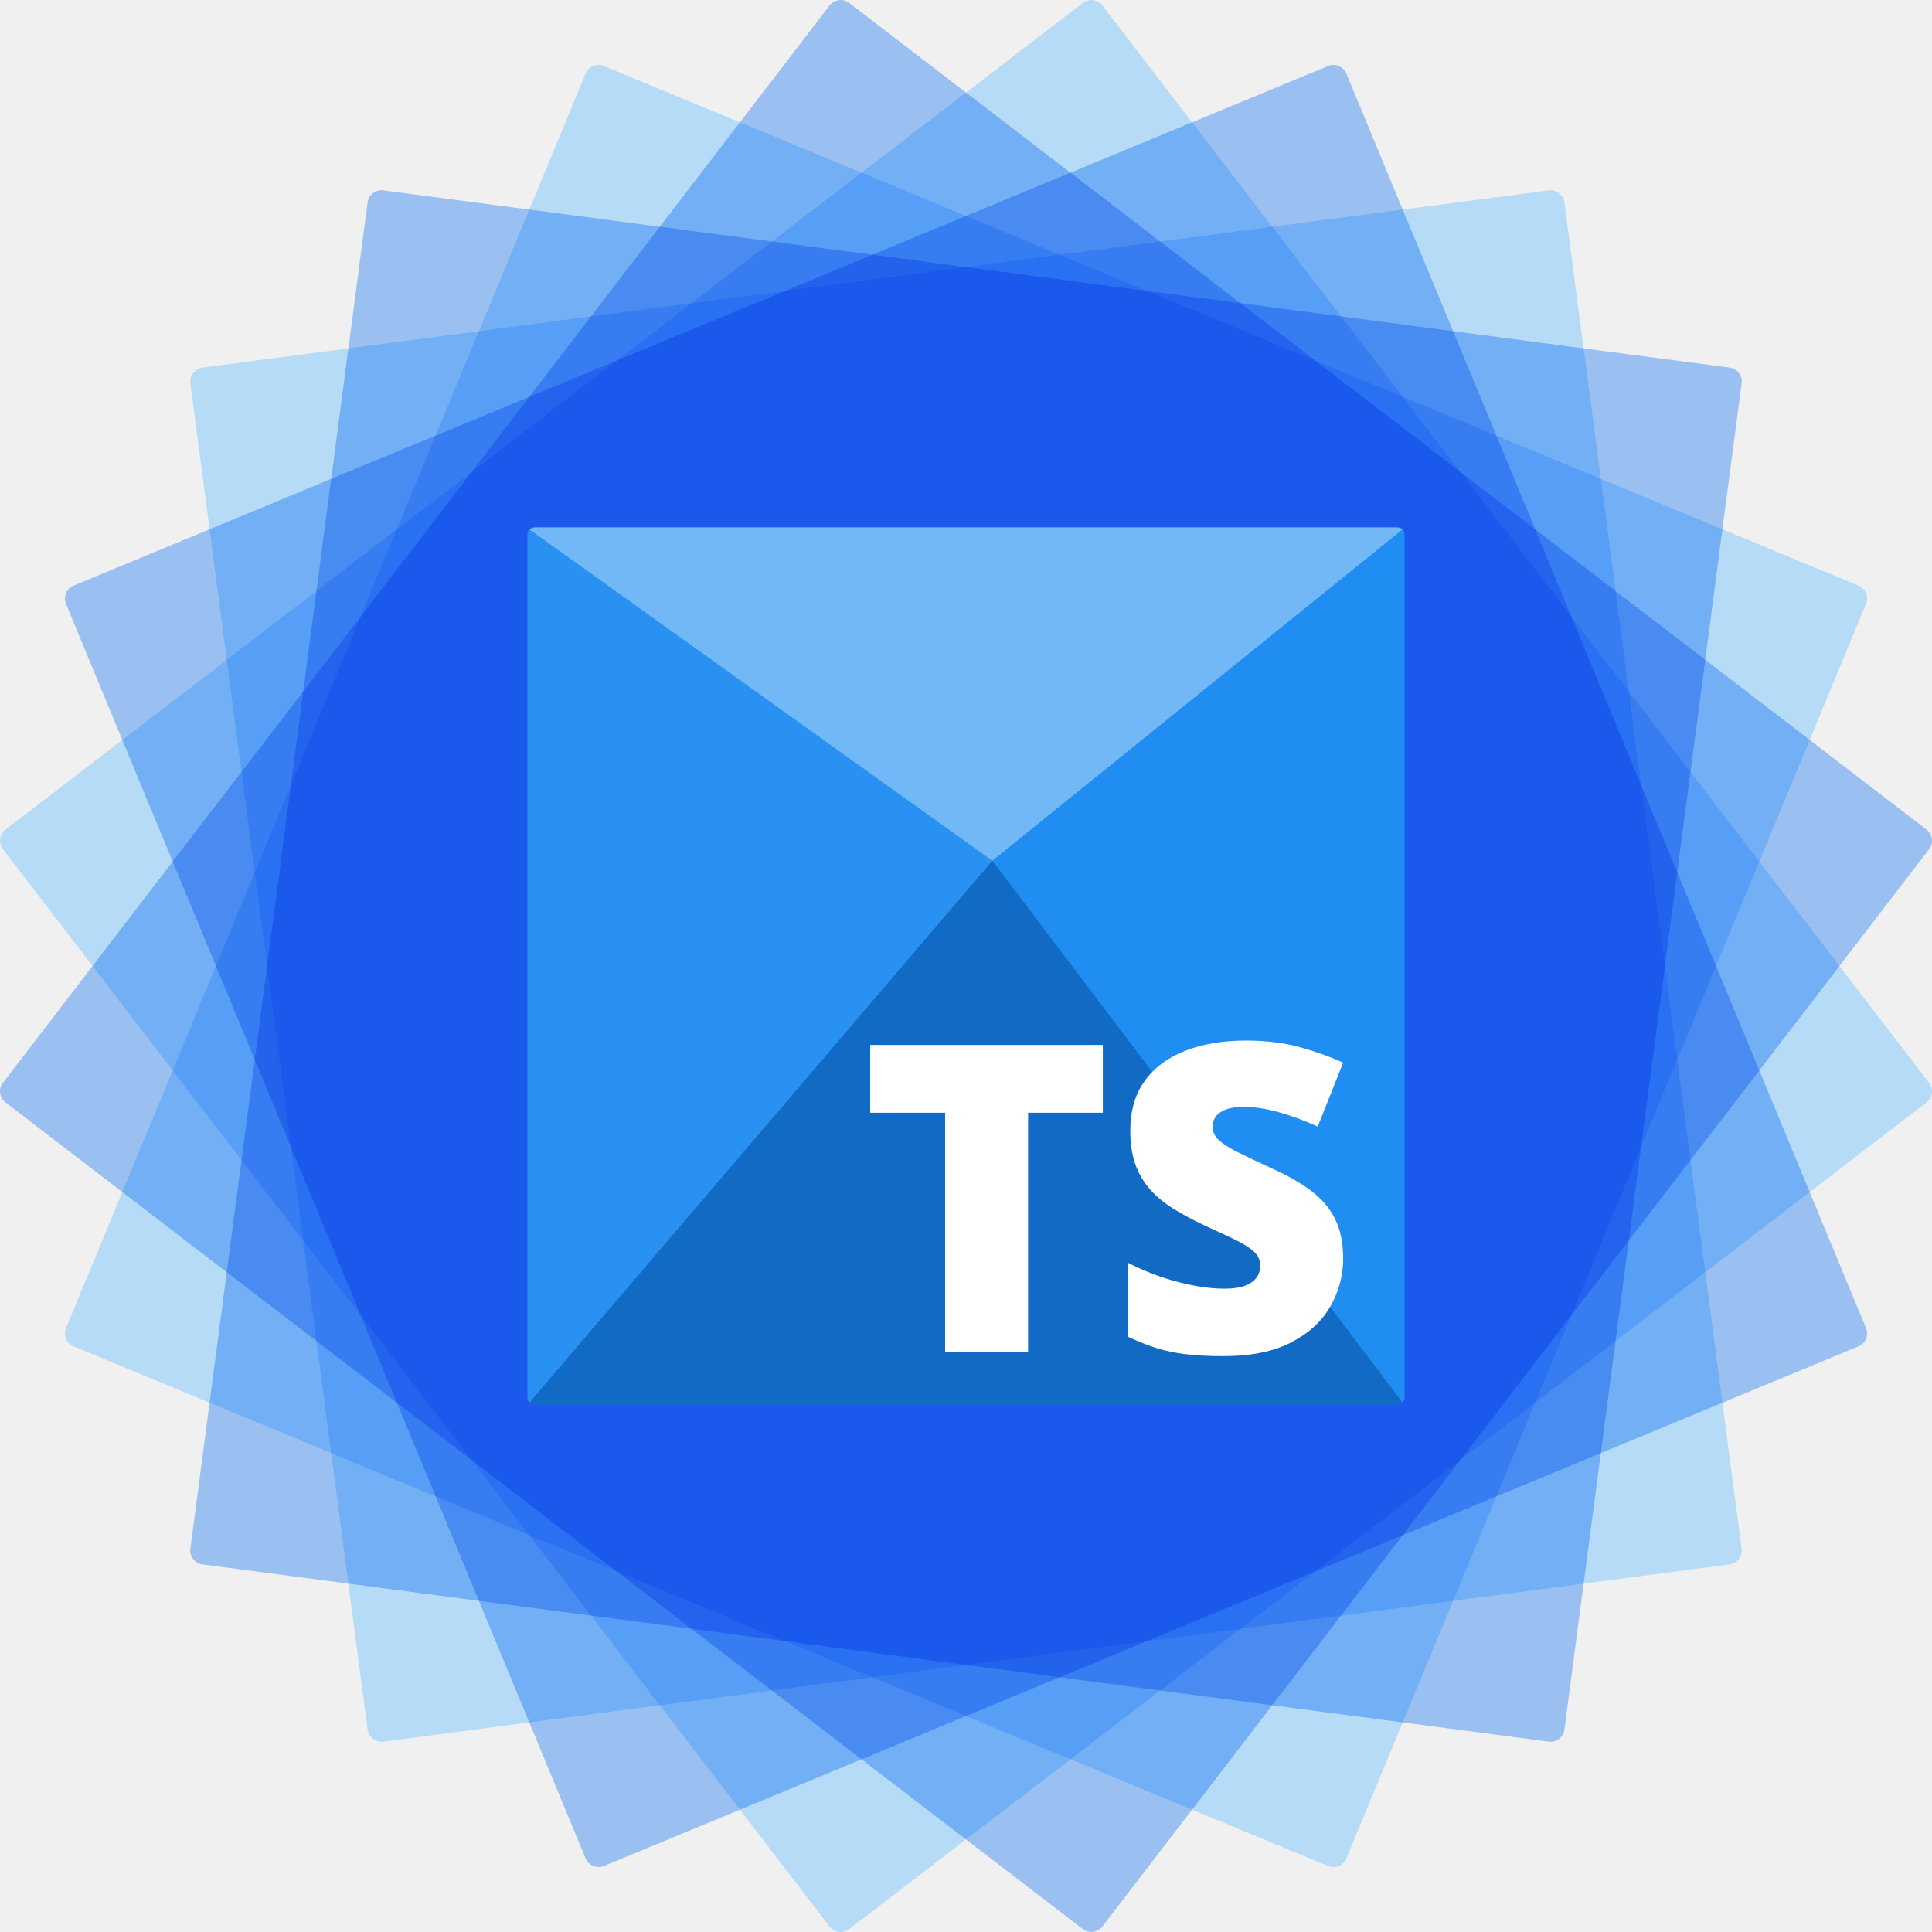
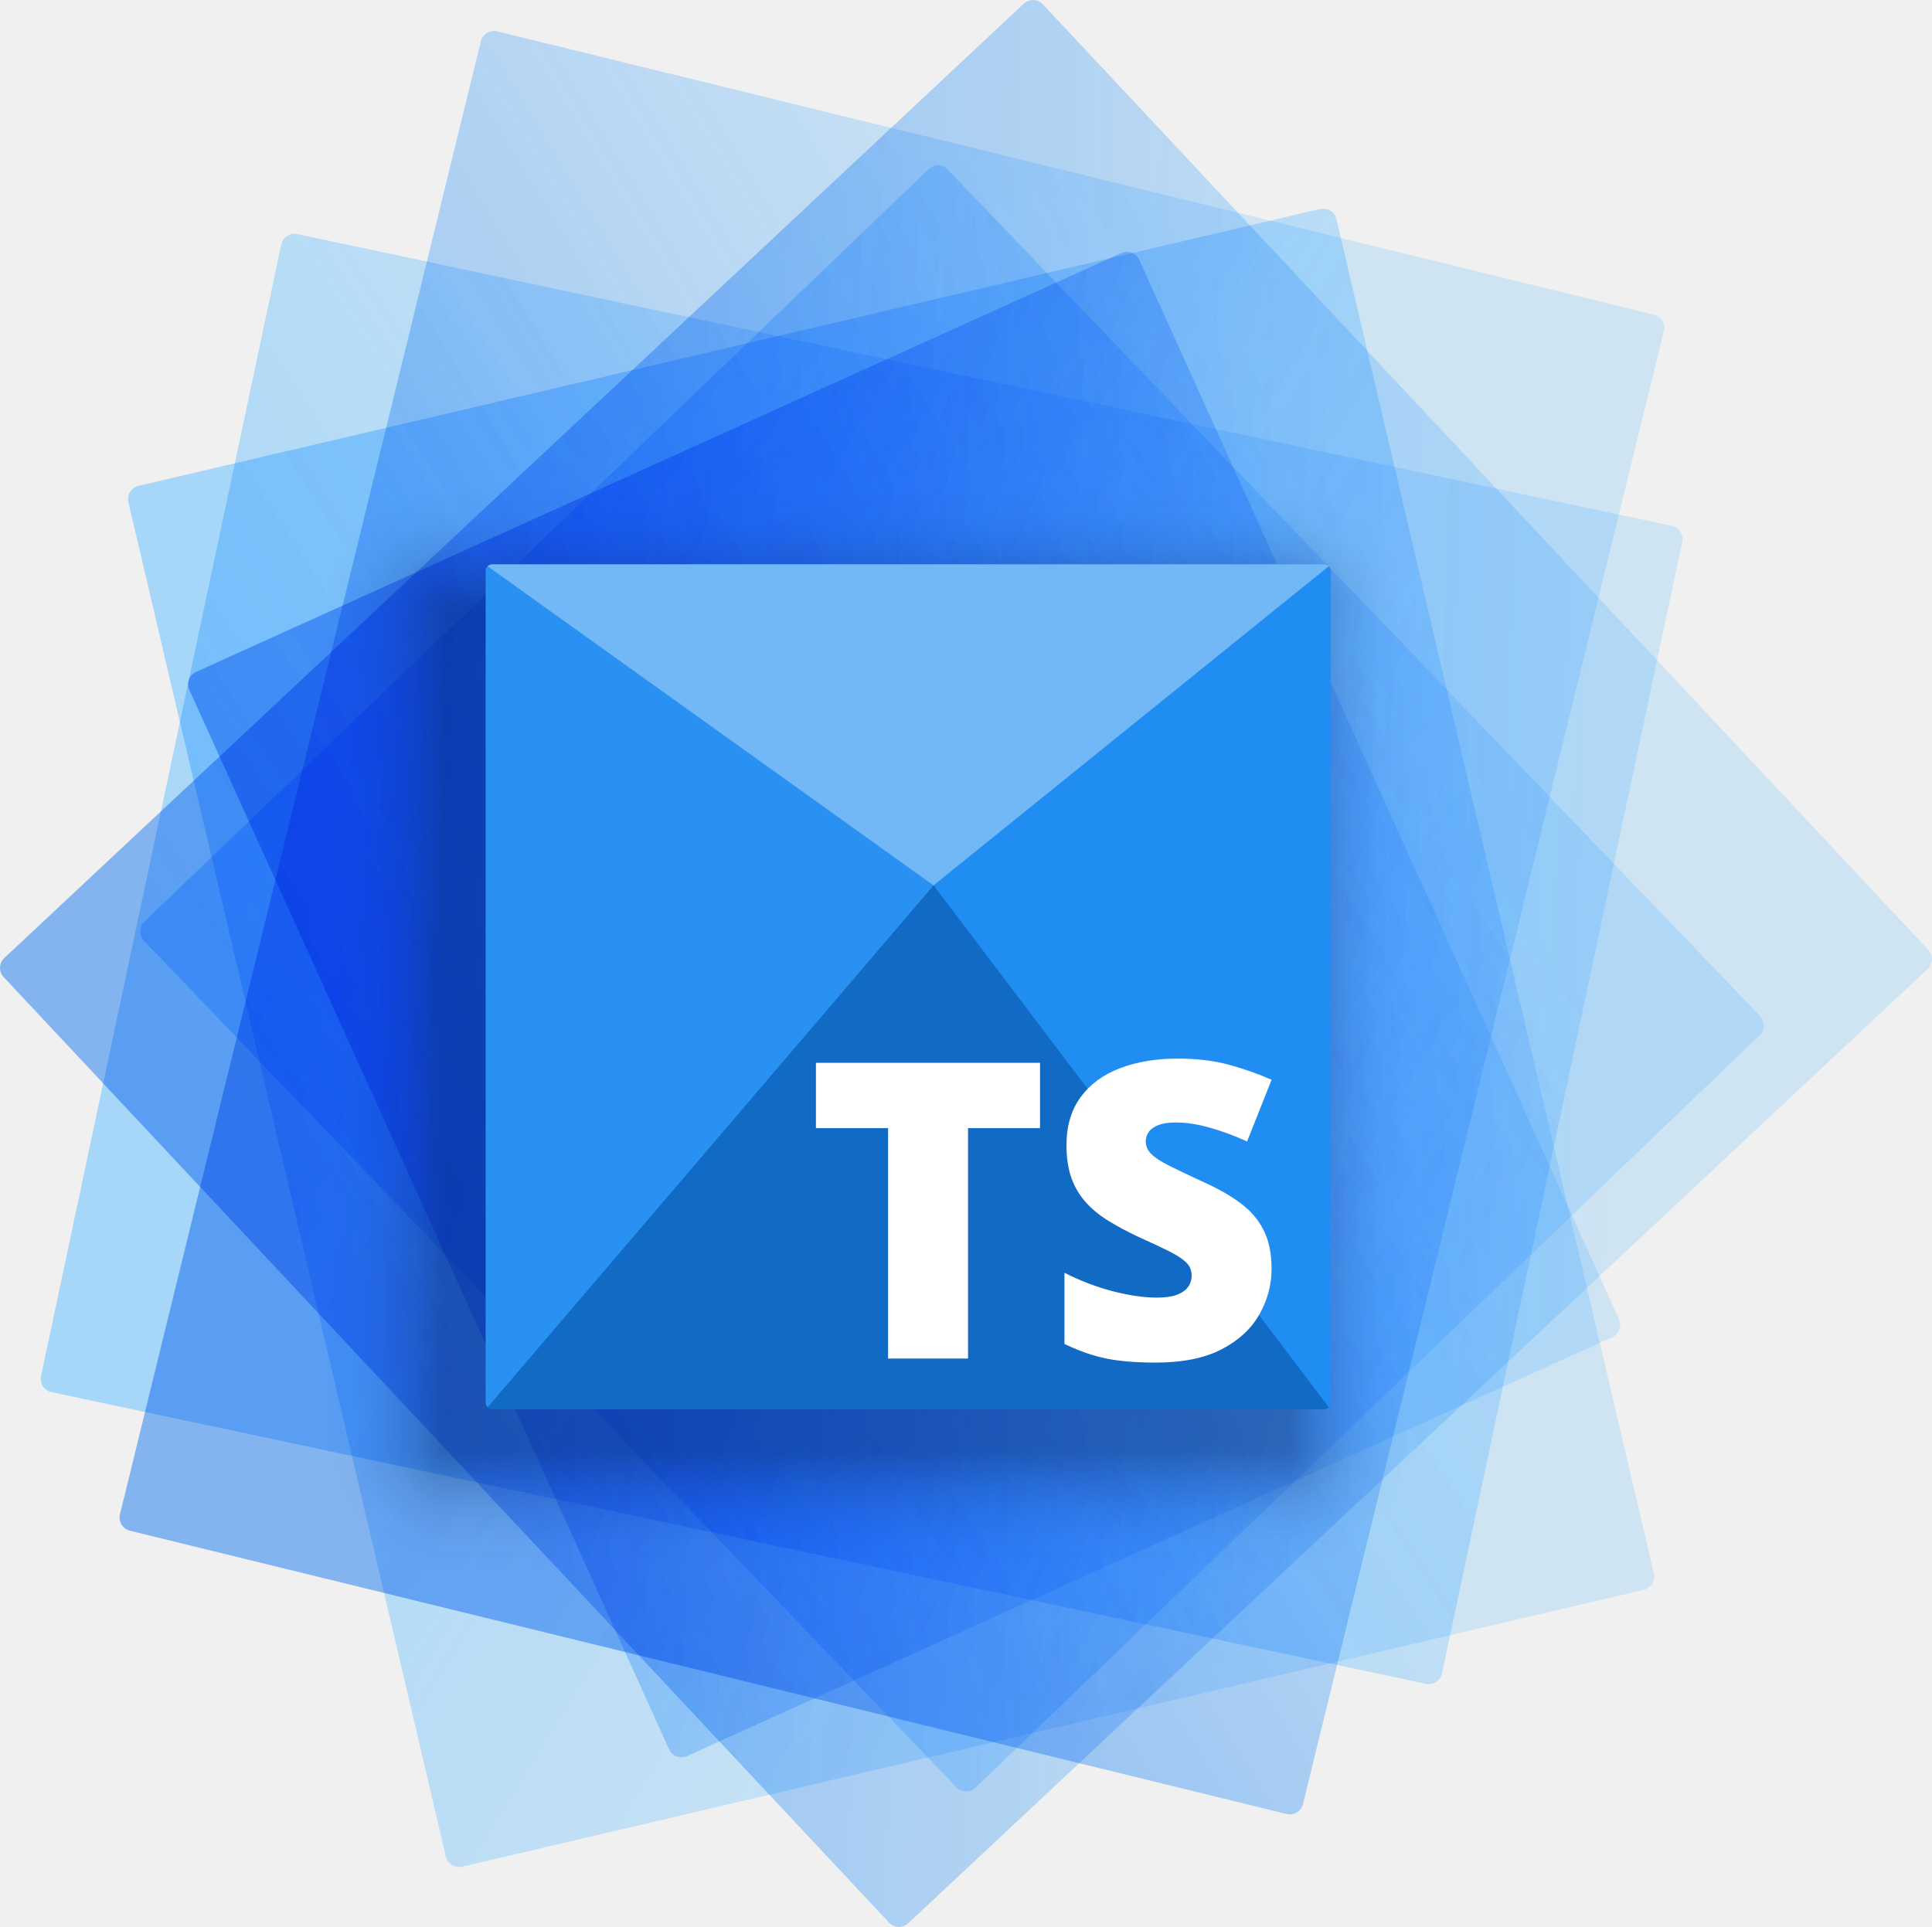
- <svg xmlns="http://www.w3.org/2000/svg" viewBox="-110.13 -110.13 220.26 220.26" role="img" aria-label="London TypeScript emblem">
-   <g id="lts-78ea8feaba35190bc341db321e637e29-emblem">
-     <g id="lts-78ea8feaba35190bc341db321e637e29-layers" style="isolation:isolate">
-       <rect id="lts-78ea8feaba35190bc341db321e637e29-layer-0" x="-79" y="-79" width="158" height="158" rx="1.6" fill="#1678f0" opacity="0.4" style="mix-blend-mode:multiply" transform="rotate(7.5)" />
-       <rect id="lts-78ea8feaba35190bc341db321e637e29-layer-1" x="-79" y="-79" width="158" height="158" rx="1.6" fill="#5cbcff" opacity="0.4" style="mix-blend-mode:multiply" transform="rotate(22.5)" />
-       <rect id="lts-78ea8feaba35190bc341db321e637e29-layer-2" x="-79" y="-79" width="158" height="158" rx="1.6" fill="#1678f0" opacity="0.4" style="mix-blend-mode:multiply" transform="rotate(37.5)" />
-       <rect id="lts-78ea8feaba35190bc341db321e637e29-layer-3" x="-79" y="-79" width="158" height="158" rx="1.6" fill="#5cbcff" opacity="0.4" style="mix-blend-mode:multiply" transform="rotate(52.5)" />
-       <rect id="lts-78ea8feaba35190bc341db321e637e29-layer-4" x="-79" y="-79" width="158" height="158" rx="1.6" fill="#1678f0" opacity="0.4" style="mix-blend-mode:multiply" transform="rotate(67.5)" />
-       <rect id="lts-78ea8feaba35190bc341db321e637e29-layer-5" x="-79" y="-79" width="158" height="158" rx="1.6" fill="#5cbcff" opacity="0.4" style="mix-blend-mode:multiply" transform="rotate(82.5)" />
+ <svg xmlns="http://www.w3.org/2000/svg" viewBox="-107.47 -116.79 228.62 228.07" role="img" aria-label="London TypeScript emblem">
+   <g id="lts-33b1200b43de60955c67f2fe2d30092a-emblem">
+     <defs>
+       <linearGradient id="lts-33b1200b43de60955c67f2fe2d30092a-fade-0" gradientUnits="userSpaceOnUse" x1="-50.957" y1="50.957" x2="50.957" y2="-50.957">
+         <stop offset="0" stop-color="#1678f0" />
+         <stop offset="1" stop-color="#5cbcff" stop-opacity="0.45" />
+       </linearGradient>
+       <linearGradient id="lts-33b1200b43de60955c67f2fe2d30092a-fade-1" gradientUnits="userSpaceOnUse" x1="-49.537" y1="49.537" x2="49.537" y2="-49.537">
+         <stop offset="0" stop-color="#5cbcff" />
+         <stop offset="1" stop-color="#5cbcff" stop-opacity="0.45" />
+       </linearGradient>
+       <linearGradient id="lts-33b1200b43de60955c67f2fe2d30092a-fade-2" gradientUnits="userSpaceOnUse" x1="-55.332" y1="55.332" x2="55.332" y2="-55.332">
+         <stop offset="0" stop-color="#1678f0" />
+         <stop offset="1" stop-color="#5cbcff" stop-opacity="0.45" />
+       </linearGradient>
+       <linearGradient id="lts-33b1200b43de60955c67f2fe2d30092a-fade-3" gradientUnits="userSpaceOnUse" x1="-46.607" y1="46.607" x2="46.607" y2="-46.607">
+         <stop offset="0" stop-color="#5cbcff" />
+         <stop offset="1" stop-color="#5cbcff" stop-opacity="0.45" />
+       </linearGradient>
+       <linearGradient id="lts-33b1200b43de60955c67f2fe2d30092a-fade-4" gradientUnits="userSpaceOnUse" x1="-43.626" y1="43.626" x2="43.626" y2="-43.626">
+         <stop offset="0" stop-color="#1678f0" />
+         <stop offset="1" stop-color="#5cbcff" stop-opacity="0.45" />
+       </linearGradient>
+       <linearGradient id="lts-33b1200b43de60955c67f2fe2d30092a-fade-5" gradientUnits="userSpaceOnUse" x1="-51.91" y1="51.91" x2="51.91" y2="-51.91">
+         <stop offset="0" stop-color="#5cbcff" />
+         <stop offset="1" stop-color="#5cbcff" stop-opacity="0.45" />
+       </linearGradient>
+     </defs>
+     <g id="lts-33b1200b43de60955c67f2fe2d30092a-layers" style="isolation:isolate">
+       <rect id="lts-33b1200b43de60955c67f2fe2d30092a-layer-0" x="-72.064" y="-91.35" width="144.128" height="182.7" rx="1.6" fill="url(#lts-33b1200b43de60955c67f2fe2d30092a-fade-0)" opacity="0.5" style="mix-blend-mode:multiply" transform="translate(-1.928 -7.585) rotate(13.764)" />
+       <rect id="lts-33b1200b43de60955c67f2fe2d30092a-layer-1" x="-84.738" y="-70.056" width="169.475" height="140.113" rx="1.6" fill="url(#lts-33b1200b43de60955c67f2fe2d30092a-fade-1)" opacity="0.5" style="mix-blend-mode:multiply" transform="translate(-5.509 -3.292) rotate(11.984)" />
+       <rect id="lts-33b1200b43de60955c67f2fe2d30092a-layer-2" x="-78.251" y="-84.228" width="156.503" height="168.456" rx="1.6" fill="url(#lts-33b1200b43de60955c67f2fe2d30092a-fade-2)" opacity="0.5" style="mix-blend-mode:multiply" transform="translate(6.838 -2.757) rotate(46.885)" />
+       <rect id="lts-33b1200b43de60955c67f2fe2d30092a-layer-3" x="-71.027" y="-65.912" width="142.053" height="131.824" rx="1.6" fill="url(#lts-33b1200b43de60955c67f2fe2d30092a-fade-3)" opacity="0.5" style="mix-blend-mode:multiply" transform="translate(5.188 -0.988) rotate(46.179)" />
+       <rect id="lts-33b1200b43de60955c67f2fe2d30092a-layer-4" x="-70.428" y="-61.697" width="140.856" height="123.393" rx="1.6" fill="url(#lts-33b1200b43de60955c67f2fe2d30092a-fade-4)" opacity="0.5" style="mix-blend-mode:multiply" transform="translate(-0.477 2.106) rotate(65.641)" />
+       <rect id="lts-33b1200b43de60955c67f2fe2d30092a-layer-5" x="-83.927" y="-73.412" width="167.855" height="146.824" rx="1.6" fill="url(#lts-33b1200b43de60955c67f2fe2d30092a-fade-5)" opacity="0.5" style="mix-blend-mode:multiply" transform="translate(-2.018 6.043) rotate(76.811)" />
    </g>
-     <g id="lts-78ea8feaba35190bc341db321e637e29-tile">
+     <g id="lts-33b1200b43de60955c67f2fe2d30092a-halo">
+       <defs>
+         <linearGradient id="lts-33b1200b43de60955c67f2fe2d30092a-halo-left" gradientUnits="userSpaceOnUse" color-interpolation="sRGB" x1="-54.2" y1="-44.2" x2="-69" y2="-44.2">
+           <stop offset="0.054" stop-color="#ffffff" />
+           <stop offset="0.291" stop-color="#8f8f8f" />
+           <stop offset="0.527" stop-color="#404040" />
+           <stop offset="0.764" stop-color="#101010" />
+           <stop offset="1" stop-color="#000000" />
+         </linearGradient>
+         <linearGradient id="lts-33b1200b43de60955c67f2fe2d30092a-halo-right" gradientUnits="userSpaceOnUse" color-interpolation="sRGB" x1="44.2" y1="-44.2" x2="59" y2="-44.2">
+           <stop offset="0.054" stop-color="#ffffff" />
+           <stop offset="0.291" stop-color="#8f8f8f" />
+           <stop offset="0.527" stop-color="#404040" />
+           <stop offset="0.764" stop-color="#101010" />
+           <stop offset="1" stop-color="#000000" />
+         </linearGradient>
+         <linearGradient id="lts-33b1200b43de60955c67f2fe2d30092a-halo-top" gradientUnits="userSpaceOnUse" color-interpolation="sRGB" x1="-54.2" y1="-44.2" x2="-54.2" y2="-59">
+           <stop offset="0.054" stop-color="#ffffff" />
+           <stop offset="0.291" stop-color="#8f8f8f" />
+           <stop offset="0.527" stop-color="#404040" />
+           <stop offset="0.764" stop-color="#101010" />
+           <stop offset="1" stop-color="#000000" />
+         </linearGradient>
+         <linearGradient id="lts-33b1200b43de60955c67f2fe2d30092a-halo-bottom" gradientUnits="userSpaceOnUse" color-interpolation="sRGB" x1="-54.2" y1="54.2" x2="-54.2" y2="69">
+           <stop offset="0.054" stop-color="#ffffff" />
+           <stop offset="0.291" stop-color="#8f8f8f" />
+           <stop offset="0.527" stop-color="#404040" />
+           <stop offset="0.764" stop-color="#101010" />
+           <stop offset="1" stop-color="#000000" />
+         </linearGradient>
+         <radialGradient id="lts-33b1200b43de60955c67f2fe2d30092a-halo-top-left" gradientUnits="userSpaceOnUse" color-interpolation="sRGB" cx="-54.2" cy="-44.2" r="14.8">
+           <stop offset="0.054" stop-color="#ffffff" />
+           <stop offset="0.291" stop-color="#8f8f8f" />
+           <stop offset="0.527" stop-color="#404040" />
+           <stop offset="0.764" stop-color="#101010" />
+           <stop offset="1" stop-color="#000000" />
+         </radialGradient>
+         <radialGradient id="lts-33b1200b43de60955c67f2fe2d30092a-halo-top-right" gradientUnits="userSpaceOnUse" color-interpolation="sRGB" cx="44.2" cy="-44.2" r="14.8">
+           <stop offset="0.054" stop-color="#ffffff" />
+           <stop offset="0.291" stop-color="#8f8f8f" />
+           <stop offset="0.527" stop-color="#404040" />
+           <stop offset="0.764" stop-color="#101010" />
+           <stop offset="1" stop-color="#000000" />
+         </radialGradient>
+         <radialGradient id="lts-33b1200b43de60955c67f2fe2d30092a-halo-bottom-right" gradientUnits="userSpaceOnUse" color-interpolation="sRGB" cx="44.2" cy="54.2" r="14.8">
+           <stop offset="0.054" stop-color="#ffffff" />
+           <stop offset="0.291" stop-color="#8f8f8f" />
+           <stop offset="0.527" stop-color="#404040" />
+           <stop offset="0.764" stop-color="#101010" />
+           <stop offset="1" stop-color="#000000" />
+         </radialGradient>
+         <radialGradient id="lts-33b1200b43de60955c67f2fe2d30092a-halo-bottom-left" gradientUnits="userSpaceOnUse" color-interpolation="sRGB" cx="-54.2" cy="54.2" r="14.8">
+           <stop offset="0.054" stop-color="#ffffff" />
+           <stop offset="0.291" stop-color="#8f8f8f" />
+           <stop offset="0.527" stop-color="#404040" />
+           <stop offset="0.764" stop-color="#101010" />
+           <stop offset="1" stop-color="#000000" />
+         </radialGradient>
+         <mask id="lts-33b1200b43de60955c67f2fe2d30092a-halo-mask" maskUnits="userSpaceOnUse" mask-type="luminance" color-interpolation="sRGB" x="-69" y="-59" width="128" height="128">
+           <path id="lts-33b1200b43de60955c67f2fe2d30092a-halo-core" d="M-54.2 -44.2H44.2V54.2H-54.2Z" fill="#ffffff" />
+           <path id="lts-33b1200b43de60955c67f2fe2d30092a-halo-corner-top-left" d="M-54.2 -44.2H-69A14.8 14.8 0 0 1 -54.2 -59Z" fill="url(#lts-33b1200b43de60955c67f2fe2d30092a-halo-top-left)" />
+           <path id="lts-33b1200b43de60955c67f2fe2d30092a-halo-corner-top-right" d="M44.2 -44.2H59A14.8 14.8 0 0 0 44.2 -59Z" fill="url(#lts-33b1200b43de60955c67f2fe2d30092a-halo-top-right)" />
+           <path id="lts-33b1200b43de60955c67f2fe2d30092a-halo-corner-bottom-right" d="M44.2 54.2H59A14.8 14.8 0 0 1 44.2 69Z" fill="url(#lts-33b1200b43de60955c67f2fe2d30092a-halo-bottom-right)" />
+           <path id="lts-33b1200b43de60955c67f2fe2d30092a-halo-corner-bottom-left" d="M-54.2 54.2H-69A14.8 14.8 0 0 0 -54.2 69Z" fill="url(#lts-33b1200b43de60955c67f2fe2d30092a-halo-bottom-left)" />
+           <path id="lts-33b1200b43de60955c67f2fe2d30092a-halo-strip-left" d="M-69 -44.418H-53.7V54.418H-69Z" fill="url(#lts-33b1200b43de60955c67f2fe2d30092a-halo-left)" />
+           <path id="lts-33b1200b43de60955c67f2fe2d30092a-halo-strip-right" d="M43.7 -44.418H59V54.418H43.7Z" fill="url(#lts-33b1200b43de60955c67f2fe2d30092a-halo-right)" />
+           <path id="lts-33b1200b43de60955c67f2fe2d30092a-halo-strip-top" d="M-54.418 -59H44.418V-43.7H-54.418Z" fill="url(#lts-33b1200b43de60955c67f2fe2d30092a-halo-top)" />
+           <path id="lts-33b1200b43de60955c67f2fe2d30092a-halo-strip-bottom" d="M-54.418 53.7H44.418V69H-54.418Z" fill="url(#lts-33b1200b43de60955c67f2fe2d30092a-halo-bottom)" />
+         </mask>
+       </defs>
+       <rect id="lts-33b1200b43de60955c67f2fe2d30092a-halo-shadow" x="-69" y="-59" width="128" height="128" fill="#06245c" fill-opacity="0.4" mask="url(#lts-33b1200b43de60955c67f2fe2d30092a-halo-mask)" />
+     </g>
+     <g id="lts-33b1200b43de60955c67f2fe2d30092a-tile">
      <rect x="-50" y="-50" width="100" height="100" rx="0.8" fill="#1688f0" />
-       <path id="lts-78ea8feaba35190bc341db321e637e29-facet-top" d="M-49.766 -49.766A0.8 0.8 0 0 1 -49.2 -50L49.2 -50A0.8 0.8 0 0 1 49.766 -49.766L3 -12Z" fill="#ffffff" opacity="0.4" />
-       <path id="lts-78ea8feaba35190bc341db321e637e29-facet-right" d="M49.766 -49.766A0.8 0.8 0 0 1 50 -49.2L50 49.2A0.8 0.8 0 0 1 49.766 49.766L3 -12Z" fill="#ffffff" opacity="0.04" />
-       <path id="lts-78ea8feaba35190bc341db321e637e29-facet-bottom" d="M49.766 49.766A0.8 0.8 0 0 1 49.2 50L-49.2 50A0.8 0.8 0 0 1 -49.766 49.766L3 -12Z" fill="#06245c" opacity="0.3" />
-       <path id="lts-78ea8feaba35190bc341db321e637e29-facet-left" d="M-49.766 49.766A0.8 0.8 0 0 1 -50 49.2L-50 -49.2A0.8 0.8 0 0 1 -49.766 -49.766L3 -12Z" fill="#ffffff" opacity="0.08" />
-       <path id="lts-78ea8feaba35190bc341db321e637e29-tile-letter-0-T" d="M7.08 16.73L7.08 44L-2.38 44L-2.38 16.73L-10.92 16.73L-10.92 9L15.6 9L15.6 16.73L7.08 16.73" fill="#ffffff" />
-       <path id="lts-78ea8feaba35190bc341db321e637e29-tile-letter-1-S" d="M43 33.37L43 33.37Q43 36.22 41.56 38.77Q40.13 41.32 37.1 42.9Q34.07 44.48 29.28 44.48L29.28 44.48Q26.89 44.48 25.08 44.26Q23.27 44.05 21.72 43.56Q20.16 43.07 18.49 42.28L18.49 42.28L18.49 33.85Q21.33 35.29 24.23 36.04Q27.13 36.79 29.47 36.79L29.47 36.79Q30.89 36.79 31.78 36.46Q32.68 36.12 33.11 35.54Q33.54 34.95 33.54 34.18L33.54 34.18Q33.54 33.27 32.91 32.64Q32.27 32.01 30.89 31.31Q29.5 30.62 27.22 29.59L27.22 29.59Q25.28 28.68 23.72 27.72Q22.15 26.76 21.04 25.53Q19.92 24.3 19.32 22.65Q18.73 20.99 18.73 18.74L18.73 18.74Q18.73 15.37 20.39 13.08Q22.05 10.8 25.03 9.65Q28.01 8.5 31.92 8.5L31.92 8.5Q35.34 8.5 38.08 9.26Q40.82 10.03 43 11.01L43 11.01L40.1 18.31Q37.85 17.28 35.67 16.67Q33.5 16.06 31.63 16.06L31.63 16.06Q30.41 16.06 29.63 16.36Q28.85 16.66 28.48 17.16Q28.11 17.67 28.11 18.31L28.11 18.31Q28.11 19.13 28.74 19.77Q29.38 20.42 30.87 21.17Q32.37 21.93 34.96 23.12L34.96 23.12Q37.52 24.27 39.31 25.6Q41.11 26.93 42.05 28.79Q43 30.64 43 33.37" fill="#ffffff" />
+       <path id="lts-33b1200b43de60955c67f2fe2d30092a-facet-top" d="M-49.766 -49.766A0.8 0.8 0 0 1 -49.2 -50L49.2 -50A0.8 0.8 0 0 1 49.766 -49.766L3 -12Z" fill="#ffffff" opacity="0.4" />
+       <path id="lts-33b1200b43de60955c67f2fe2d30092a-facet-right" d="M49.766 -49.766A0.8 0.8 0 0 1 50 -49.2L50 49.2A0.8 0.8 0 0 1 49.766 49.766L3 -12Z" fill="#ffffff" opacity="0.04" />
+       <path id="lts-33b1200b43de60955c67f2fe2d30092a-facet-bottom" d="M49.766 49.766A0.8 0.8 0 0 1 49.2 50L-49.2 50A0.8 0.8 0 0 1 -49.766 49.766L3 -12Z" fill="#06245c" opacity="0.3" />
+       <path id="lts-33b1200b43de60955c67f2fe2d30092a-facet-left" d="M-49.766 49.766A0.8 0.8 0 0 1 -50 49.2L-50 -49.2A0.8 0.8 0 0 1 -49.766 -49.766L3 -12Z" fill="#ffffff" opacity="0.08" />
+       <path id="lts-33b1200b43de60955c67f2fe2d30092a-tile-letter-0-T" d="M7.08 16.73L7.08 44L-2.38 44L-2.38 16.73L-10.92 16.73L-10.92 9L15.6 9L15.6 16.73L7.08 16.73" fill="#ffffff" />
+       <path id="lts-33b1200b43de60955c67f2fe2d30092a-tile-letter-1-S" d="M43 33.37L43 33.37Q43 36.22 41.56 38.77Q40.13 41.32 37.1 42.9Q34.07 44.48 29.28 44.48L29.28 44.48Q26.89 44.48 25.08 44.26Q23.27 44.05 21.72 43.56Q20.16 43.07 18.49 42.28L18.49 42.28L18.49 33.85Q21.33 35.29 24.23 36.04Q27.13 36.79 29.47 36.79L29.47 36.79Q30.89 36.79 31.78 36.46Q32.68 36.12 33.11 35.54Q33.54 34.95 33.54 34.18L33.54 34.18Q33.54 33.27 32.91 32.64Q32.27 32.01 30.89 31.31Q29.5 30.62 27.22 29.59L27.22 29.59Q25.28 28.68 23.72 27.72Q22.15 26.76 21.04 25.53Q19.92 24.3 19.32 22.65Q18.73 20.99 18.73 18.74L18.73 18.74Q18.73 15.37 20.39 13.08Q22.05 10.8 25.03 9.65Q28.01 8.5 31.92 8.5L31.92 8.5Q35.34 8.5 38.08 9.26Q40.82 10.03 43 11.01L43 11.01L40.1 18.31Q37.85 17.28 35.67 16.67Q33.5 16.06 31.63 16.06L31.63 16.06Q30.41 16.06 29.63 16.36Q28.85 16.66 28.48 17.16Q28.11 17.67 28.11 18.31L28.11 18.31Q28.11 19.13 28.74 19.77Q29.38 20.42 30.87 21.17Q32.37 21.93 34.96 23.12L34.96 23.12Q37.52 24.27 39.31 25.6Q41.11 26.93 42.05 28.79Q43 30.64 43 33.37" fill="#ffffff" />
    </g>
  </g>
</svg>
